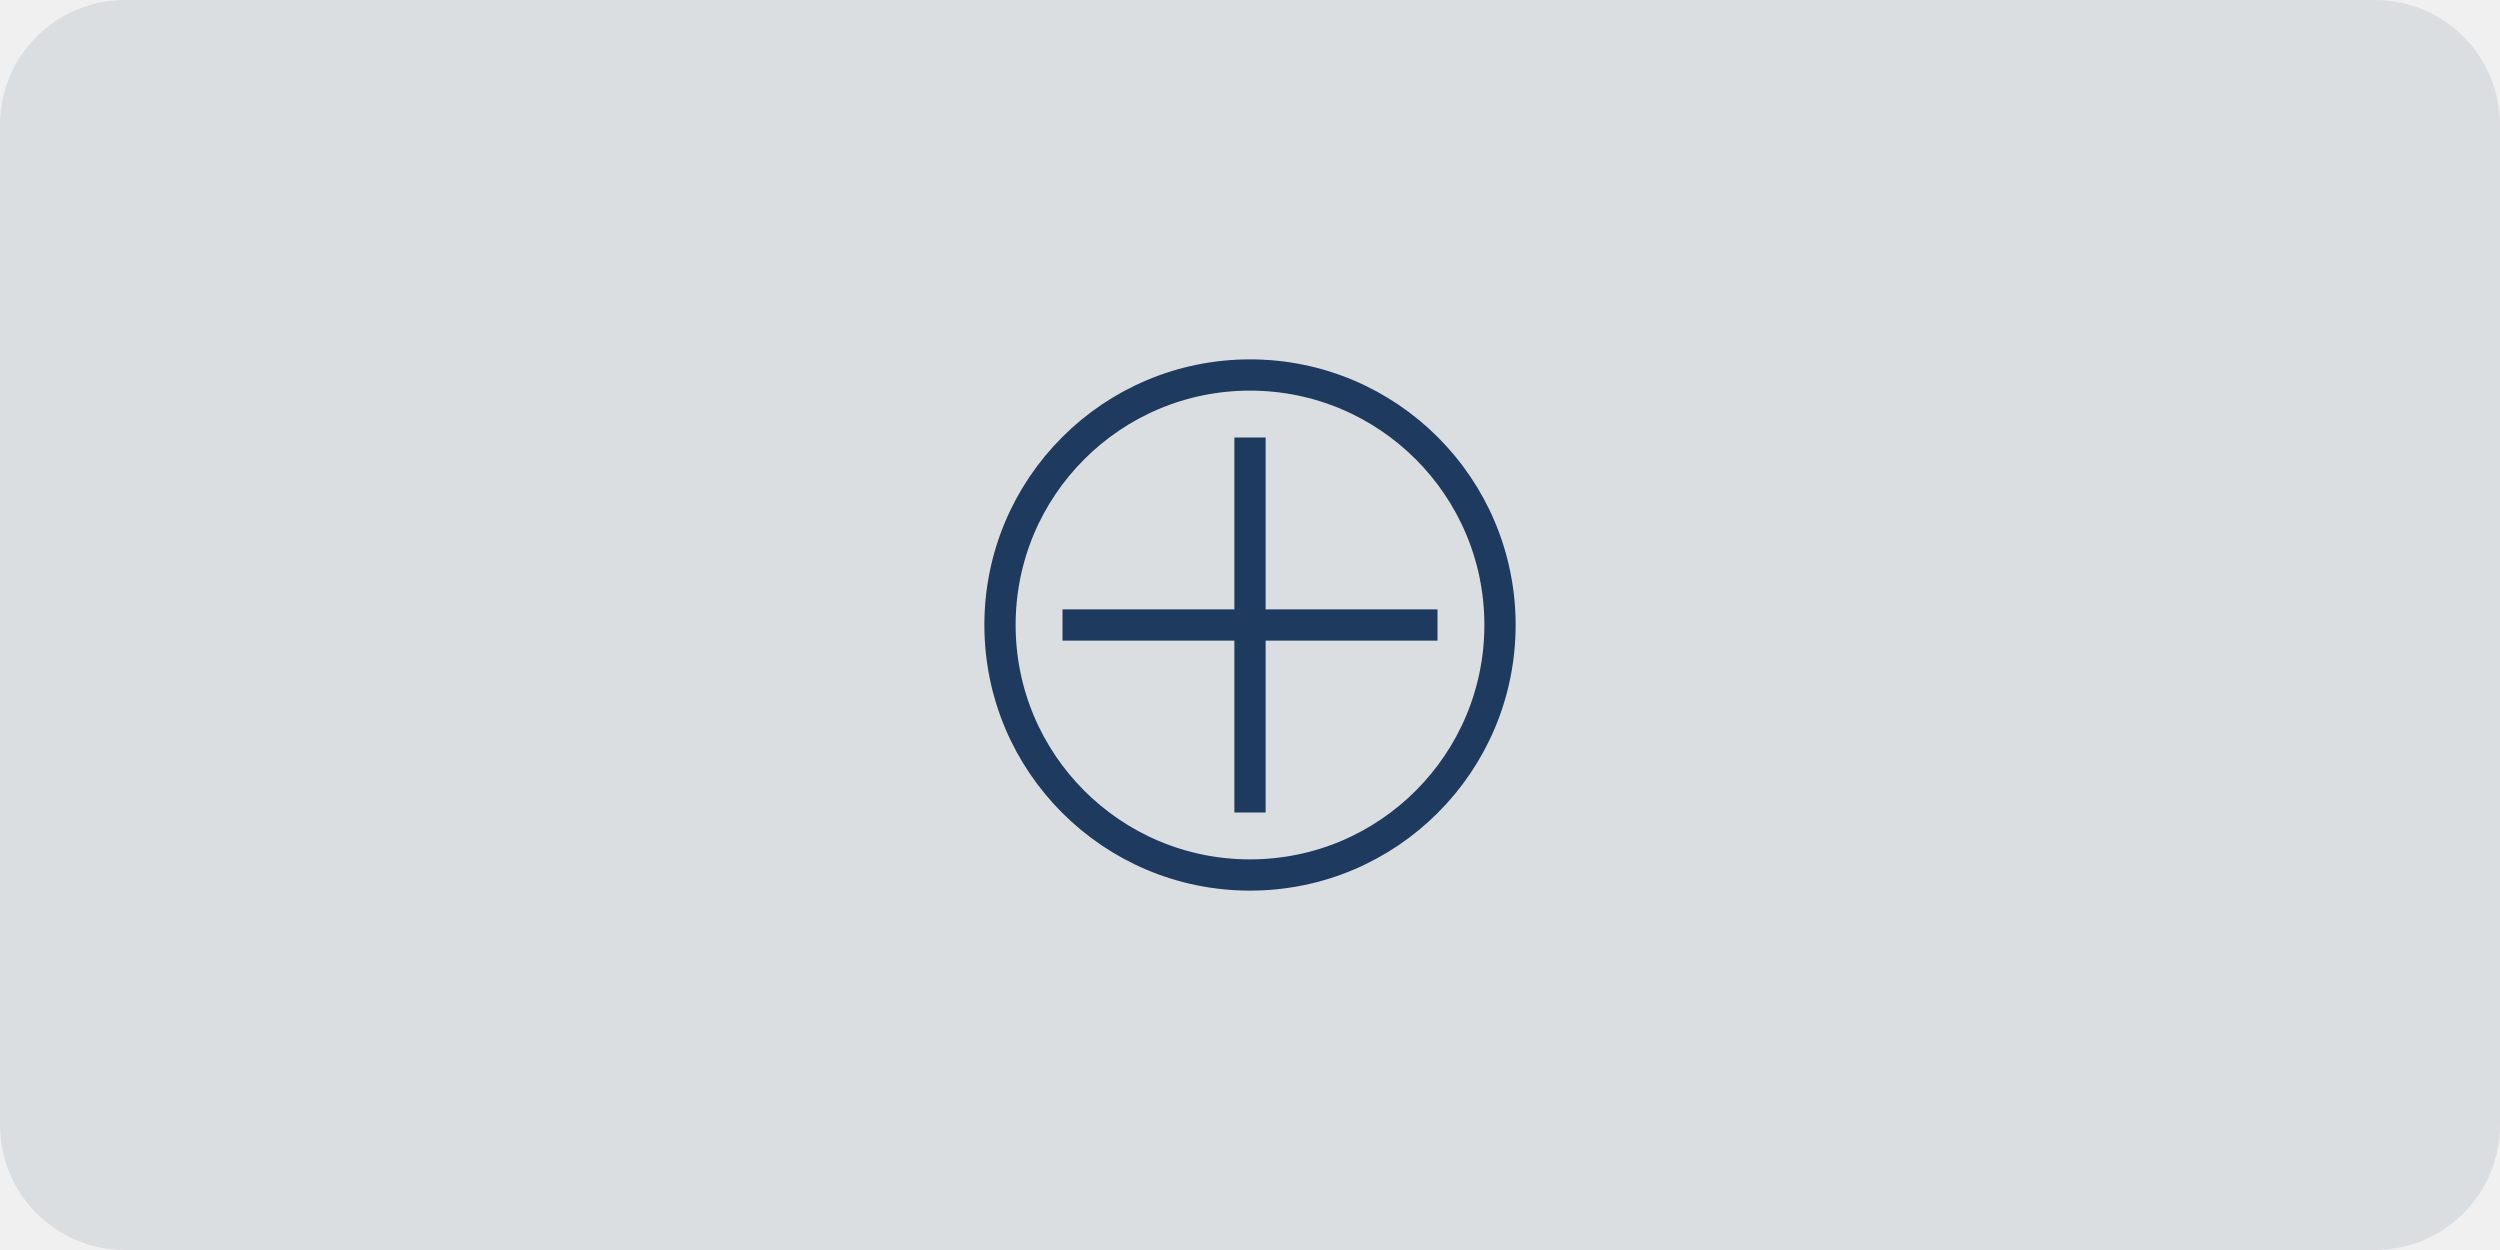
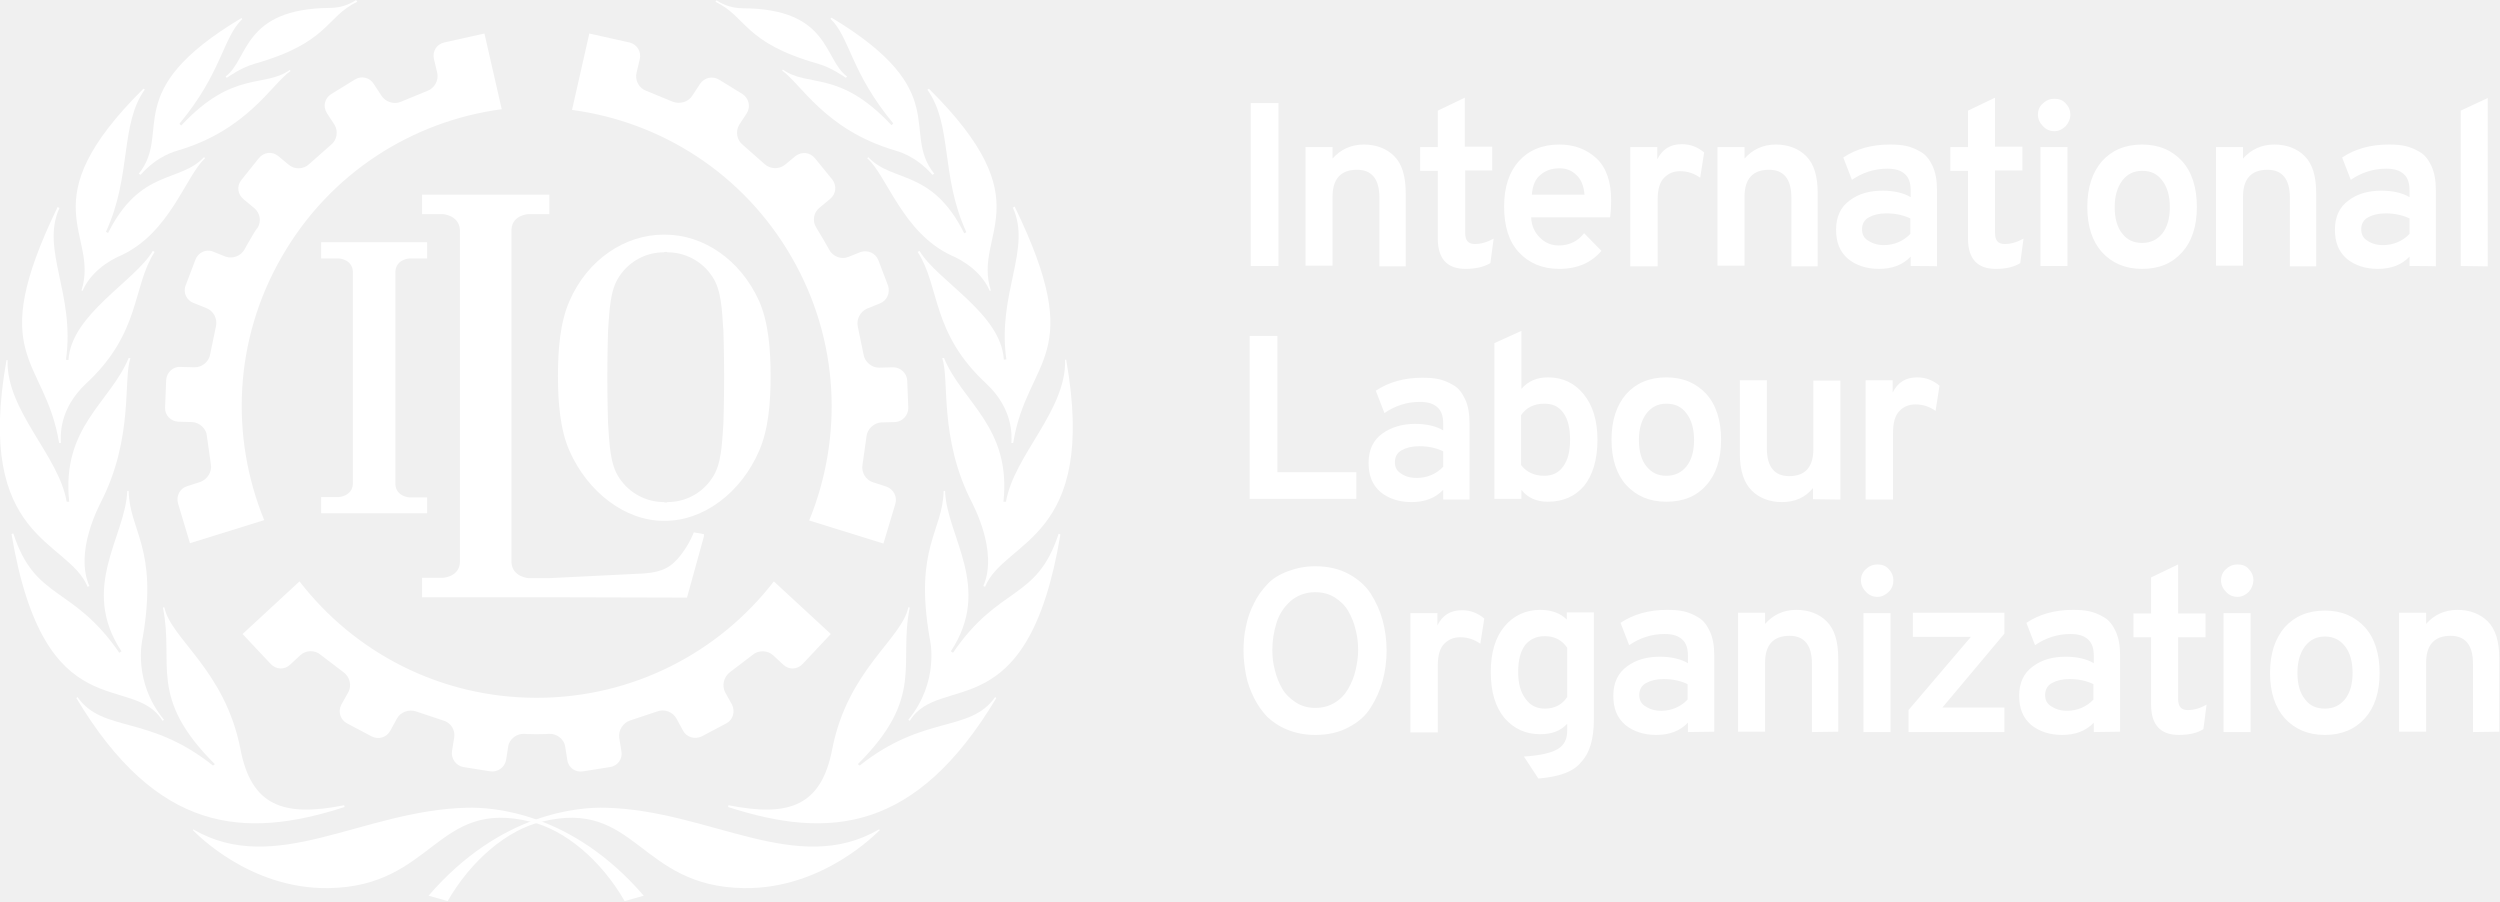
- <svg xmlns="http://www.w3.org/2000/svg" viewBox="0 0 80 40" fill="none">
-   <rect width="80" height="40" rx="4" fill="#1e3a5f" opacity="0.1" />
-   <circle cx="40" cy="20" r="8" stroke="#1e3a5f" strokeWidth="2" />
-   <path d="M40 14v12M34 20h12" stroke="#1e3a5f" strokeWidth="1.5" />
+ <svg xmlns="http://www.w3.org/2000/svg" xml:space="preserve" id="Lockup" x="0" y="0" style="enable-background: new 0 0 693.6 250" version="1.1" viewBox="0 0 693.6 250">
+   <style>
+     .st0 {
+       fill: #fff;
+     }
+   </style>
+   <path d="M347 73.8V28.6h7.7v45.2H347zM382.7 73.8v-19c0-5.1-2.1-7.7-6.2-7.7-4.5 0-6.8 2.5-6.8 7.5v19.1h-7.5V40.8h7.5V44c2.2-2.5 5.1-3.9 8.7-3.9 3.4 0 6.3 1.1 8.4 3.2 2.2 2.2 3.2 5.6 3.2 10.3v20.3h-7.3zM406.6 74.6c-5.1 0-7.7-2.8-7.7-8.4V47.4H394v-6.6h4.9V30.7l7.5-3.6v13.6h7.6v6.6h-7.5v17.3c0 2.2.9 3.1 2.7 3.1 1.7 0 3.4-.5 5.2-1.5l-.9 6.8c-1.9 1.1-4.2 1.6-6.9 1.6zM432.6 74.6c-4.7 0-8.4-1.6-11.2-4.6s-4.1-7.3-4.1-12.7 1.4-9.6 4.1-12.6c2.7-3 6.5-4.6 11.2-4.6 4.2 0 7.6 1.3 10.4 3.9 2.7 2.6 4 6.5 4 11.6 0 1.8-.1 3.3-.3 4.7h-21.9c.1 2.4 1 4.2 2.4 5.6 1.5 1.5 3.2 2.2 5.3 2.2 2.9 0 5.3-1.2 7-3.4l4.8 4.9c-2.8 3.3-6.7 5-11.7 5zM425 54h14.6c-.2-2.4-.9-4.2-2.2-5.4-1.3-1.3-2.8-1.9-4.7-1.9-2.2 0-3.9.6-5.3 1.8-1.4 1.1-2.2 2.9-2.4 5.5zM452.3 73.8v-33h7.5v3.4c1.4-2.8 3.6-4.2 6.8-4.2 2.4 0 4.4.8 6.2 2.3l-1.1 7c-1.7-1.2-3.5-1.8-5.6-1.8-1.8 0-3.2.6-4.4 1.8-1.2 1.2-1.8 3.2-1.8 6.1v18.5h-7.6zM497 73.8v-19c0-5.1-2.1-7.7-6.2-7.7-4.5 0-6.8 2.5-6.8 7.5v19.1h-7.5V40.8h7.5V44c2.2-2.5 5.1-3.9 8.7-3.9 3.4 0 6.3 1.1 8.4 3.2 2.2 2.2 3.2 5.6 3.2 10.3v20.3H497zM530.1 73.8v-2.6c-2.2 2.3-5.1 3.4-8.8 3.4-3.5 0-6.4-1-8.6-2.8-2.3-2-3.3-4.6-3.3-8.1 0-3.6 1.3-6.3 3.8-8.1 2.5-1.9 5.6-2.7 9.1-2.7 3.1 0 5.8.6 7.8 1.8v-1.8c0-2.2-.5-3.6-1.6-4.6s-2.6-1.5-4.9-1.5c-3.6 0-6.9 1.1-9.8 3.1l-2.4-6.2c3.6-2.4 7.9-3.6 12.9-3.6 1.8 0 3.2.1 4.6.4 1.3.3 2.6.8 4.1 1.7 1.4.8 2.4 2.2 3.2 3.9.8 1.8 1.2 3.9 1.2 6.6v21.2c.2-.1-7.3-.1-7.3-.1zm-7.4-5.8c2.8 0 5.4-1.1 7.3-3.1v-4.3c-1.9-.9-4.1-1.4-6.6-1.4-2.1 0-3.6.4-4.9 1.1s-1.9 1.9-1.9 3.3.5 2.4 1.6 3.1c1.2.8 2.6 1.3 4.5 1.3zM553.7 74.6c-5.1 0-7.7-2.8-7.7-8.4V47.4h-4.9v-6.6h4.9V30.7l7.5-3.6v13.6h7.6v6.6h-7.6v17.3c0 2.2.9 3.1 2.7 3.1 1.7 0 3.4-.5 5.2-1.5l-.9 6.8c-1.8 1.1-4 1.6-6.8 1.6zM573.1 35c-.9.9-2 1.4-3.1 1.4-1.3 0-2.4-.5-3.2-1.4-.9-.9-1.4-2-1.4-3.2 0-1.3.5-2.4 1.4-3.1.9-.9 2-1.3 3.2-1.3s2.4.4 3.1 1.3c.9.9 1.3 2 1.3 3.1 0 1.2-.5 2.3-1.3 3.2zm-7 38.8v-33h7.5v33h-7.5zM594.3 74.6c-4.7 0-8.3-1.6-11.1-4.6-2.7-3-4.1-7.2-4.1-12.6s1.4-9.6 4.1-12.7c2.7-3 6.4-4.6 11.1-4.6 4.7 0 8.3 1.6 11.1 4.6 2.7 3 4.1 7.3 4.1 12.7s-1.4 9.6-4.1 12.6c-2.8 3.1-6.4 4.6-11.1 4.6zm0-7.2c2.4 0 4.2-.9 5.6-2.6 1.4-1.8 2.1-4.2 2.1-7.3 0-3.1-.7-5.6-2.1-7.4-1.4-1.9-3.2-2.7-5.6-2.7-2.3 0-4.1.9-5.5 2.7-1.4 1.9-2.1 4.3-2.1 7.4 0 3.1.7 5.6 2.1 7.3 1.3 1.7 3.1 2.6 5.5 2.6zM635.3 73.8v-19c0-5.1-2.1-7.7-6.2-7.7-4.5 0-6.8 2.5-6.8 7.5v19.1h-7.5V40.8h7.5V44c2.2-2.5 5.1-3.9 8.7-3.9 3.4 0 6.3 1.1 8.4 3.2 2.2 2.2 3.2 5.6 3.2 10.3v20.3h-7.3zM668.5 73.8v-2.6c-2.2 2.3-5.1 3.4-8.8 3.4-3.5 0-6.4-1-8.6-2.8-2.3-2-3.3-4.6-3.3-8.1 0-3.6 1.3-6.3 3.8-8.1 2.5-1.9 5.6-2.7 9.1-2.7 3.1 0 5.8.6 7.8 1.8v-1.8c0-2.2-.5-3.6-1.6-4.6-1.1-1-2.6-1.5-4.9-1.5-3.6 0-6.9 1.1-9.8 3.1l-2.4-6.2c3.6-2.4 7.9-3.6 12.9-3.6 1.8 0 3.2.1 4.6.4 1.3.3 2.6.8 4.1 1.7 1.4.8 2.4 2.2 3.2 3.9.8 1.8 1.2 3.9 1.2 6.6v21.2c.2-.1-7.3-.1-7.3-.1zm-7.3-5.8c2.8 0 5.4-1.1 7.3-3.1v-4.3c-1.9-.9-4.1-1.4-6.6-1.4-2.1 0-3.6.4-4.9 1.1s-1.9 1.9-1.9 3.3.5 2.4 1.6 3.1c1.1.8 2.5 1.3 4.5 1.3zM682.7 73.8V30.7l7.5-3.5v46.7l-7.5-.1zM346.7 138.5V93.2h7.7V131h21.9v7.4h-29.6zM400.4 138.5v-2.6c-2.2 2.3-5.1 3.4-8.8 3.4-3.5 0-6.4-1-8.6-2.8-2.3-2-3.3-4.6-3.3-8.1 0-3.6 1.3-6.3 3.8-8.1s5.6-2.7 9.1-2.7c3.1 0 5.8.6 7.8 1.8v-1.8c0-2.2-.5-3.6-1.6-4.6s-2.6-1.5-4.9-1.5c-3.6 0-6.9 1.1-9.8 3.1l-2.4-6.2c3.6-2.4 7.9-3.6 12.9-3.6 1.8 0 3.2.1 4.6.4 1.3.3 2.6.8 4.1 1.7 1.4.8 2.4 2.2 3.2 3.9s1.2 3.9 1.2 6.6v21.2h-7.3zm-7.3-5.9c2.8 0 5.4-1.1 7.3-3.1v-4.3c-1.9-.9-4.1-1.4-6.6-1.4-2.1 0-3.6.4-4.9 1.1-1.3.7-1.9 1.9-1.9 3.3s.5 2.4 1.6 3.1c1.1.8 2.5 1.3 4.5 1.3zM429.4 139.2c-3.1 0-5.6-1.1-7.3-3.3v2.5h-7.5V95.2l7.5-3.4v16.1c1.9-2.2 4.3-3.2 7.4-3.2 4.1 0 7.4 1.6 9.9 4.7s3.8 7.3 3.8 12.6c0 5.5-1.3 9.8-3.7 12.8-2.5 2.9-5.8 4.4-10.1 4.4zm-1-7.2c2.4 0 4.1-.9 5.3-2.6 1.3-1.8 1.9-4.2 1.9-7.4s-.6-5.8-1.9-7.5c-1.3-1.8-3-2.5-5.3-2.5-2.8 0-5 1.1-6.4 3.2V129c1.4 1.9 3.6 3 6.4 3zM462.3 139.2c-4.7 0-8.3-1.6-11.1-4.6-2.7-3-4.1-7.2-4.1-12.6 0-5.4 1.4-9.6 4.1-12.7 2.7-3 6.4-4.6 11.1-4.6s8.3 1.6 11.1 4.6c2.7 3 4.1 7.3 4.1 12.7 0 5.4-1.4 9.6-4.1 12.6-2.7 3.1-6.4 4.6-11.1 4.6zm0-7.2c2.4 0 4.2-.9 5.6-2.6 1.4-1.8 2.1-4.2 2.1-7.3s-.7-5.6-2.1-7.4c-1.4-1.9-3.2-2.7-5.6-2.7-2.3 0-4.1.9-5.5 2.7-1.4 1.9-2.1 4.3-2.1 7.4s.7 5.6 2.1 7.3c1.4 1.7 3.1 2.6 5.5 2.6zM503 138.5v-3.1c-2.1 2.6-5 3.9-8.6 3.9-3.4 0-6.3-1.1-8.4-3.2-2.2-2.2-3.3-5.6-3.3-10.3v-20.3h7.5v18.9c0 5.1 2.1 7.7 6.2 7.7 4.4 0 6.7-2.5 6.7-7.5v-19h7.5v33l-7.6-.1zM517.6 138.5v-33h7.5v3.4c1.4-2.8 3.6-4.2 6.8-4.2 2.4 0 4.4.8 6.2 2.3l-1.1 7c-1.7-1.2-3.5-1.8-5.6-1.8-1.8 0-3.2.6-4.4 1.8-1.2 1.2-1.8 3.2-1.8 6.1v18.5h-7.6zM364.9 203.9c-2.8 0-5.4-.5-7.6-1.4-2.3-.9-4.2-2.2-5.7-3.6-1.5-1.6-2.7-3.3-3.7-5.3-1-2.1-1.8-4.1-2.2-6.3-.4-2.2-.7-4.4-.7-6.8 0-2.4.2-4.6.7-6.8.4-2.2 1.2-4.3 2.2-6.3 1-2.1 2.3-3.8 3.7-5.3 1.5-1.6 3.3-2.7 5.7-3.6 2.4-.9 4.8-1.4 7.6-1.4 3.5 0 6.6.7 9.2 2.1 2.6 1.4 4.7 3.2 6.2 5.5 1.5 2.4 2.6 4.8 3.3 7.4.7 2.6 1.1 5.5 1.1 8.4 0 2.9-.4 5.8-1.1 8.4-.7 2.6-1.9 5.2-3.3 7.4-1.5 2.4-3.5 4.1-6.2 5.5-2.6 1.4-5.6 2.1-9.2 2.1zm0-7.5c2.1 0 3.9-.5 5.5-1.5s2.8-2.3 3.7-3.9c.9-1.6 1.6-3.3 2-5.1s.7-3.6.7-5.5c0-2-.2-3.8-.7-5.7-.4-1.8-1.1-3.5-2-5.1-.9-1.6-2.2-2.8-3.7-3.8-1.6-1-3.4-1.5-5.5-1.5-2.7 0-5.1.9-7 2.6-1.9 1.8-3.1 3.7-3.8 6.1-.7 2.3-1.1 4.7-1.1 7.3 0 2 .2 3.8.7 5.6.4 1.8 1.1 3.5 2 5.1.9 1.6 2.2 2.8 3.7 3.8 1.6 1.1 3.5 1.6 5.5 1.6zM391.3 203.1v-33h7.5v3.4c1.4-2.8 3.6-4.2 6.8-4.2 2.4 0 4.4.8 6.2 2.3l-1.1 7c-1.7-1.2-3.5-1.8-5.6-1.8-1.8 0-3.2.6-4.4 1.8-1.2 1.2-1.8 3.2-1.8 6.1v18.5h-7.6zM426.8 216l-4-6.1c4.5-.3 7.6-1 9.4-2.1 1.8-1.1 2.6-2.7 2.6-5.1v-1.9c-1.8 2-4.3 2.9-7.5 2.9-4 0-7.3-1.5-9.9-4.5-2.5-3-3.8-7.2-3.8-12.8 0-5.4 1.3-9.6 3.8-12.6s5.9-4.6 9.9-4.6c3.1 0 5.6.9 7.4 2.7v-2h7.5v29.7c0 5.5-1.2 9.4-3.5 11.8-2.2 2.8-6.2 4.1-11.9 4.6zm1.8-19.4c2.7 0 4.8-1.1 6.2-3.2v-13.7c-1.5-2.2-3.6-3.2-6.2-3.2-2.4 0-4.2.9-5.5 2.5-1.3 1.8-1.9 4.2-1.9 7.5 0 3.1.7 5.6 2 7.3 1.3 1.9 3.1 2.8 5.4 2.8zM468.3 203.1v-2.6c-2.2 2.3-5.1 3.4-8.8 3.4-3.5 0-6.4-1-8.6-2.8-2.3-2-3.3-4.6-3.3-8.1 0-3.6 1.3-6.3 3.8-8.1 2.5-1.9 5.6-2.7 9.1-2.7 3.1 0 5.8.6 7.8 1.8v-2c0-2.2-.5-3.6-1.6-4.6-1.1-1-2.6-1.5-4.9-1.5-3.6 0-6.9 1.1-9.8 3.1l-2.4-6.2c3.6-2.4 7.9-3.6 12.9-3.6 1.8 0 3.2.1 4.6.4 1.3.3 2.6.8 4.1 1.7 1.4.8 2.4 2.2 3.2 3.9.8 1.8 1.2 3.9 1.2 6.6V203l-7.3.1zm-7.4-5.9c2.8 0 5.4-1.1 7.3-3.1v-4.3c-1.9-.9-4.1-1.4-6.6-1.4-2.1 0-3.6.4-4.9 1.1-1.3.7-1.9 1.9-1.9 3.3s.5 2.4 1.6 3.1c1.2.8 2.6 1.3 4.5 1.3zM502.7 203.1v-19c0-5.1-2.1-7.7-6.2-7.7-4.5 0-6.8 2.5-6.8 7.5V203h-7.5v-33h7.5v3.1c2.2-2.5 5.1-3.9 8.7-3.9 3.4 0 6.3 1.1 8.4 3.2 2.2 2.2 3.2 5.6 3.2 10.3V203l-7.3.1zM524 164.2c-.9.9-2 1.4-3.1 1.4-1.3 0-2.4-.5-3.2-1.4-.9-.9-1.4-2-1.4-3.2s.5-2.4 1.4-3.1c.9-.9 2-1.3 3.2-1.3s2.4.4 3.1 1.3c.9.9 1.3 2 1.3 3.1 0 1.3-.4 2.3-1.3 3.2zm-7 38.9v-33h7.5v33H517zM529.5 203.1V197l17.3-20.3h-16.1V170h25.4v5.8l-17.2 20.5h17.2v6.8h-26.6zM580.9 203.1v-2.6c-2.2 2.3-5.1 3.4-8.8 3.4-3.5 0-6.4-1-8.6-2.8-2.3-2-3.3-4.6-3.3-8.1 0-3.6 1.3-6.3 3.8-8.1 2.5-1.9 5.6-2.7 9.1-2.7 3.1 0 5.8.6 7.8 1.8v-2c0-2.2-.5-3.6-1.6-4.6-1.1-1-2.6-1.5-4.9-1.5-3.6 0-6.9 1.1-9.8 3.1l-2.4-6.2c3.6-2.4 7.9-3.6 12.9-3.6 1.8 0 3.2.1 4.6.4 1.3.3 2.6.8 4.1 1.7 1.4.8 2.4 2.2 3.2 3.9.8 1.8 1.2 3.9 1.2 6.6V203l-7.3.1zm-7.4-5.9c2.8 0 5.4-1.1 7.3-3.1v-4.3c-1.9-.9-4.1-1.4-6.6-1.4-2.1 0-3.6.4-4.9 1.1-1.3.7-1.9 1.9-1.9 3.3s.5 2.4 1.6 3.1c1.2.8 2.6 1.3 4.5 1.3zM604.5 203.9c-5.1 0-7.7-2.8-7.7-8.4v-18.7h-4.9v-6.6h4.9v-10l7.5-3.6v13.6h7.6v6.6h-7.6v17.1c0 2.2.9 3.1 2.7 3.1 1.7 0 3.4-.5 5.2-1.5l-.9 6.8c-1.7 1.1-4.1 1.6-6.8 1.6zM623.9 164.2c-.9.9-2 1.4-3.1 1.4-1.3 0-2.4-.5-3.2-1.4-.9-.9-1.4-2-1.4-3.2s.5-2.4 1.4-3.1c.9-.9 2-1.3 3.2-1.3 1.3 0 2.4.4 3.1 1.3.9.9 1.3 2 1.3 3.1-.1 1.3-.5 2.3-1.3 3.2zm-7 38.9v-33h7.5v33h-7.5zM645 203.9c-4.7 0-8.3-1.6-11.1-4.6-2.7-3-4.1-7.2-4.1-12.6 0-5.4 1.4-9.6 4.1-12.7 2.7-3 6.4-4.6 11.1-4.6 4.7 0 8.3 1.6 11.1 4.6 2.7 3 4.1 7.3 4.1 12.7 0 5.4-1.4 9.6-4.1 12.6-2.7 3-6.4 4.6-11.1 4.6zm0-7.3c2.4 0 4.2-.9 5.6-2.6 1.4-1.8 2.1-4.2 2.1-7.3 0-3.1-.7-5.6-2.1-7.4s-3.2-2.7-5.6-2.7c-2.3 0-4.1.9-5.5 2.7-1.4 1.9-2.1 4.3-2.1 7.4 0 3.1.7 5.6 2.1 7.3 1.3 1.8 3.2 2.6 5.5 2.6zM686.1 203.1v-19c0-5.1-2.1-7.7-6.2-7.7-4.5 0-6.8 2.5-6.8 7.5V203h-7.5v-33h7.5v3.1c2.2-2.5 5.1-3.9 8.7-3.9 3.4 0 6.3 1.1 8.4 3.2 2.2 2.2 3.2 5.6 3.2 10.3V203l-7.3.1zM69.6 66.1c-1.3 2.2-1.7 3-1.7 3-1 1.9-3.3 2.8-5.3 2.1l-3.5-1.4c-2-.8-4.2.3-4.9 2.3l-2.7 7.1c-.8 2 .3 4.2 2.3 4.9l3.5 1.4c2 .8 3.1 3 2.6 5.1l-1.6 7.7c-.3 2.1-2.4 3.7-4.4 3.6l-3.9-.1c-2.1-.1-3.8 1.6-3.9 3.7l-.3 7.6c-.1 2.1 1.6 3.8 3.7 3.9l3.8.1c2.1.1 4 1.9 4.1 3.9l1.1 7.8c.4 2.1-1 4.2-2.9 4.9l-3.7 1.2c-2 .6-3.1 2.7-2.5 4.8l3.3 11 20.6-6.4c-9.4-23-8.5-49.9 4.9-73.1 13.4-23.3 36.3-37.6 61-40.9l-4.8-21-11.2 2.5c-2.1.5-3.3 2.5-2.8 4.6l.9 3.8c.5 2.1-.8 4.3-2.7 5l-7.3 3c-1.9.9-4.4.1-5.5-1.7l-2.1-3.2c-1.1-1.8-3.4-2.4-5.3-1.2l-6.5 4c-1.8 1.1-2.4 3.4-1.2 5.3l2.1 3.2c1.1 1.8.7 4.3-1 5.6l-6 5.3c-1.5 1.5-4.1 1.6-5.7.2l-2.9-2.4c-1.7-1.4-4-1.1-5.4.6l-4.8 6c-1.4 1.7-1.1 4 .6 5.4l2.9 2.4c1.7 1.4 2.1 3.8.9 5.6 0-.1-.6.7-1.8 2.8zM148.9 203.7c2.4 0 3.5-.1 3.5-.1 2.1-.1 4.1 1.5 4.4 3.5l.6 3.8c.3 2.1 2.3 3.5 4.4 3.1l7.5-1.2c2.1-.3 3.5-2.3 3.1-4.4l-.6-3.7c-.3-2.1 1.1-4.2 3-4.8l7.5-2.5c2-.8 4.4.1 5.4 2l1.8 3.3c1 1.9 3.3 2.5 5.2 1.6l6.8-3.6c1.9-1 2.5-3.3 1.6-5.2l-1.9-3.4c-1-1.9-.4-4.3 1.3-5.6l6.3-4.8c1.6-1.4 4.2-1.3 5.7.1l2.8 2.6c1.6 1.5 3.9 1.4 5.4-.2l7.8-8.3-15.8-14.6c-15.2 19.7-39.1 32.3-65.8 32.3-26.8 0-50.6-12.6-65.8-32.3l-15.8 14.6 7.8 8.3c1.5 1.6 3.8 1.7 5.4.2l2.8-2.6c1.6-1.5 4.1-1.5 5.7-.1l6.3 4.8c1.7 1.2 2.4 3.7 1.3 5.6l-1.9 3.4c-1 1.9-.3 4.2 1.6 5.2l6.8 3.6c1.9 1 4.2.3 5.2-1.6l1.8-3.3c1-1.9 3.4-2.7 5.4-2l7.5 2.5c2.1.6 3.4 2.7 3 4.8l-.6 3.7c-.3 2.1 1.1 4 3.1 4.4l7.5 1.2c2.1.3 4-1.1 4.4-3.1l.6-3.8c.3-2.1 2.4-3.6 4.4-3.5 0 0 1.1.1 3.5.1zM228.3 66.2c-1.3-2.2-1.8-3-1.8-3-1.2-1.8-.8-4.3.9-5.6l2.9-2.4c1.7-1.4 1.9-3.7.6-5.4l-4.8-5.9c-1.4-1.7-3.7-1.9-5.4-.6l-2.9 2.4c-1.7 1.4-4.2 1.2-5.7-.2l-6-5.3c-1.7-1.3-2.1-3.8-1-5.6l2.1-3.2c1.1-1.8.6-4.1-1.2-5.3l-6.5-4c-1.8-1.1-4.1-.6-5.3 1.2l-2.1 3.2c-1.1 1.8-3.5 2.5-5.5 1.7l-7.3-3c-2-.7-3.2-2.9-2.7-5l.9-3.8c.5-2.1-.8-4.1-2.8-4.6l-11.2-2.5-4.8 21.2c24.7 3.3 47.5 17.6 60.9 40.8s14.3 50.1 4.9 73.1l20.6 6.4 3.3-11c.6-2-.5-4.1-2.5-4.8l-3.7-1.2c-2-.6-3.3-2.8-2.9-4.9l1.1-7.8c.2-2.1 2.1-3.8 4.1-3.9l3.8-.1c2.1-.1 3.7-1.9 3.7-3.9l-.3-7.6c-.1-2.1-1.9-3.7-3.9-3.7l-3.8.1c-2.1.1-4.1-1.6-4.4-3.6l-1.6-7.7c-.5-2.1.7-4.3 2.6-5.1l3.5-1.4c2-.8 2.9-2.9 2.3-4.9l-2.7-7.1c-.8-2-2.9-2.9-4.9-2.3l-3.5 1.4c-2 .8-4.3-.2-5.3-2.1 0 0-.4-.8-1.7-3zM29.9 64.4c-.1.1-.1.2-.1.2s0-.1.1-.2zM62.6 21.2l.3.4c.9-.6 4-2.8 7.7-3.9C91.4 11.8 90.3 4.7 99.1.5l-.3-.5c-.9.6-3.5 2.2-7.3 2.2-24.3.2-22.5 14.4-28.9 19z" class="st0" />
+   <path d="m38.5 48.2.5.3c4.9-5.5 9.7-6.5 10.5-6.8 19.2-5.7 25.9-18.4 31.1-22l-.2-.3c-7.1 5.1-15.6-.1-30.1 15.4-.1.1-.5-.5-.5-.5 11.8-14.2 12-23.8 17.4-29L67 5C32.8 25.4 47.9 36.5 38.5 48.2z" class="st0" />
+   <path d="M39.8 24.6c-32.2 31.9-12.1 40.1-17.2 56l.3.1c2.9-6.8 10.4-9.7 10.6-9.8 13.7-6.3 18-22.1 23.4-27l-.3-.3c-6.7 7.2-17.6 3.1-26.6 21 0 .1-.6-.3-.6-.3 7.2-15.6 3.8-29.7 10.8-39.5-.2 0-.3-.1-.4-.2z" class="st0" />
+   <path d="M16.4 122.9h.5c-.1-1.9-.6-9.4 7-16.5 15.3-14.2 12.7-26.7 19-36.5l-.5-.3C37.5 78 19.7 87.2 19 99.9l-.7-.1c2.6-18.3-7.1-30.5-1.8-42.1-.2-.1-.4-.2-.5-.3-20.4 42.1-3.5 41.5.4 65.5z" class="st0" />
+   <path d="m24.3 162.8.5-.2c-4.2-9.5 2.8-22.4 3.1-23.1 9.3-18 6.2-34.4 8.3-40.1l-.5-.1c-5 12.3-18.7 19.1-16.5 39.9h-.7C16.3 126.3 1.7 114 2.1 99.9h-.3c-8.9 50.1 17.1 49.7 22.5 62.9z" class="st0" />
+   <path d="m45.1 200 .4-.3c-8.7-10.6-6.1-22-5.9-22.8 4.3-25-3.7-29.5-3.9-40.7h-.4c-.4 12.6-13.3 26.8-1.6 44.5l-.6.4c-13-18.9-23.3-14.3-29.4-33.1-.2 0-.4.1-.5.2 9.2 54.8 33.6 38.1 41.9 51.8z" class="st0" />
+   <path d="m95.6 223.9-.1-.5c-17 3.4-25.8.1-28.8-15.6-4.3-22-19.3-30.5-21.1-39.3-.3 0-.4 0-.4.1 3.2 15.6-4.3 24.8 14.4 43.4l-.5.4c-18-14.3-30.5-9-37.6-19-.1.1-.3.2-.3.3 22.3 37.2 46.3 39.3 74.4 30.2z" class="st0" />
+   <path d="m53.5 230.3.1-.2c22.9 13.3 46.9-5.3 75.9-6 7.2-.2 29.1 1.2 49.1 24.4l-5.3 1.5c-6.6-11.5-16.7-19.8-26-22-26.4-6.6-26.9 18-56.2 18.4-21.9.3-36.8-15.3-37.6-16.1zM267.7 64.4c.1.1.1.2.1.2s0-.1-.1-.2z" class="st0" />
+   <path d="M267.7 64.4c.1.1.1.2.1.2s0-.1-.1-.2zM29.9 64.4c-.1.1-.1.2-.1.2s0-.1.1-.2z" class="st0" />
+   <path d="M267.7 64.4c.1.1.1.2.1.2s0-.1-.1-.2zM235 21.2l-.3.4c-.9-.6-4-2.8-7.7-3.9-20.8-5.9-19.7-13-28.5-17.2l.3-.4c.9.6 3.5 2.2 7.3 2.2 24.3.1 22.4 14.3 28.9 18.9z" class="st0" />
+   <path d="m259.2 48.2-.5.3c-4.9-5.5-9.7-6.5-10.5-6.8-19.3-5.7-26-18.5-31.2-22.1l.2-.3c7.1 5.1 15.6-.1 30.1 15.4.1.1.5-.5.5-.5-11.8-14.2-12-23.8-17.4-29l.3-.3c34.1 20.5 19.1 31.6 28.5 43.3z" class="st0" />
+   <path d="M257.7 24.6c32.2 31.9 12.1 40.1 17.2 56l-.3.1c-2.9-6.8-10.4-9.7-10.6-9.8-13.6-6.3-17.9-22.2-23.4-27l.3-.3c6.7 7.2 17.6 3.1 26.6 21.1 0 .1.6-.3.6-.3-7.2-15.6-3.8-29.7-10.8-39.5.2-.1.3-.2.4-.3z" class="st0" />
+   <path d="M281.1 122.9h-.5c.1-1.9.6-9.4-7-16.5-15.3-14.2-12.7-26.7-19-36.5l.5-.3c4.9 8.3 22.7 17.4 23.4 30.2l.7-.1c-2.6-18.3 7.1-30.5 1.8-42.1.2-.1.4-.2.5-.3 20.5 42.2 3.5 41.6-.4 65.6z" class="st0" />
+   <path d="m273.3 162.8-.5-.2c4.2-9.5-2.8-22.4-3.1-23.1-9.3-18-6.2-34.4-8.3-40.1l.5-.1c5 12.3 18.7 19.1 16.5 39.9h.7c2.2-12.9 16.8-25.3 16.4-39.4h.3c8.9 50.2-17.1 49.8-22.5 63z" class="st0" />
+   <path d="m252.4 200-.4-.3c8.7-10.6 6.1-22 5.9-22.8-4.3-25 3.7-29.5 3.9-40.7h.4c.4 12.6 13.3 26.8 1.6 44.5l.6.4c12.9-18.9 23.2-14.3 29.3-33 .2 0 .4.1.5.2-9.1 54.7-33.4 38-41.8 51.7z" class="st0" />
+   <path d="m202 223.9.1-.5c17 3.4 25.8.1 28.8-15.6 4.3-22 19.3-30.5 21.1-39.3.3 0 .4 0 .4.1-3.2 15.6 4.3 24.8-14.4 43.4l.5.4c18-14.3 30.5-9 37.6-19 .1.1.3.2.3.3-22.3 37.2-46.3 39.3-74.4 30.2z" class="st0" />
+   <path d="m244.1 230.3-.2-.2c-22.9 13.3-46.9-5.3-75.9-6-7.2-.2-29.1 1.2-49.1 24.4l5.3 1.5c6.6-11.5 16.7-19.8 26-22 26.4-6.6 26.9 18 56.2 18.4 21.9.3 36.8-15.3 37.7-16.1zM29.9 64.4c-.1.1-.1.2-.1.2s0-.1.1-.2z" class="st0" />
+   <path d="M29.9 64.4c-.1.1-.1.2-.1.2s0-.1.1-.2zM267.7 64.4c.1.1.1.2.1.2s0-.1-.1-.2zM184.5 65.1h-.4c-10.7 0-21.1 6.9-26.1 18.4-2.6 5.9-3.2 13.4-3.2 20.8s.6 14.9 3.2 20.8c5.1 11.5 15.5 19.4 26.1 19.4h.4c10.7 0 21.1-7.8 26.1-19.4 2.6-5.9 3.2-13.4 3.2-20.8s-.6-14.9-3.2-20.8c-5.2-11.5-15.5-18.4-26.1-18.4zm16.4 39.6c0 6.9-.2 12.8-.2 12.8-.4 5.6-.5 11.3-3.1 15.1-2.9 4.4-7.6 6.7-12.4 6.7l-.2.1h-.6l-.2-.1c-4.7 0-9.5-2.3-12.4-6.7-2.6-3.8-2.7-9.5-3.1-15.1 0 0-.2-5.9-.2-12.6v-.3c0-6.9.2-12.8.2-12.8.4-5.6.5-11.3 3.1-15.1 2.9-4.4 7.6-6.7 12.4-6.7l.2-.1h.6l.2.1c4.7 0 9.5 2.3 12.4 6.7 2.6 3.8 2.7 9.5 3.1 15.1 0 0 .2 5.9.2 12.6v.3z" class="st0" />
+   <path d="M192.5 147.7s-2.1 5.5-6 8.8c-2.2 1.9-5.3 2.4-7.8 2.6l-26.3 1.3h-5.8s-4.4-.3-4.7-4.3V63.7c.2-4.1 4.7-4.3 4.7-4.3h5.8V54h-35.3v5.4h5.8s4.4.3 4.7 4.3V156c-.2 4.1-4.7 4.3-4.7 4.3h-5.8v5.4h35.3l38.2.1 4.7-17v-.6l-2.8-.5z" class="st0" />
+   <path d="M109.7 75.3c.2-3.4 3.9-3.6 3.9-3.6h4.9v-4.5H89.1v4.5H94s3.7.2 3.9 3.6v59c-.2 3.4-3.9 3.6-3.9 3.6h-4.9v4.5h29.4V138h-4.9s-3.7-.2-3.9-3.6V75.3z" class="st0" />
</svg>
